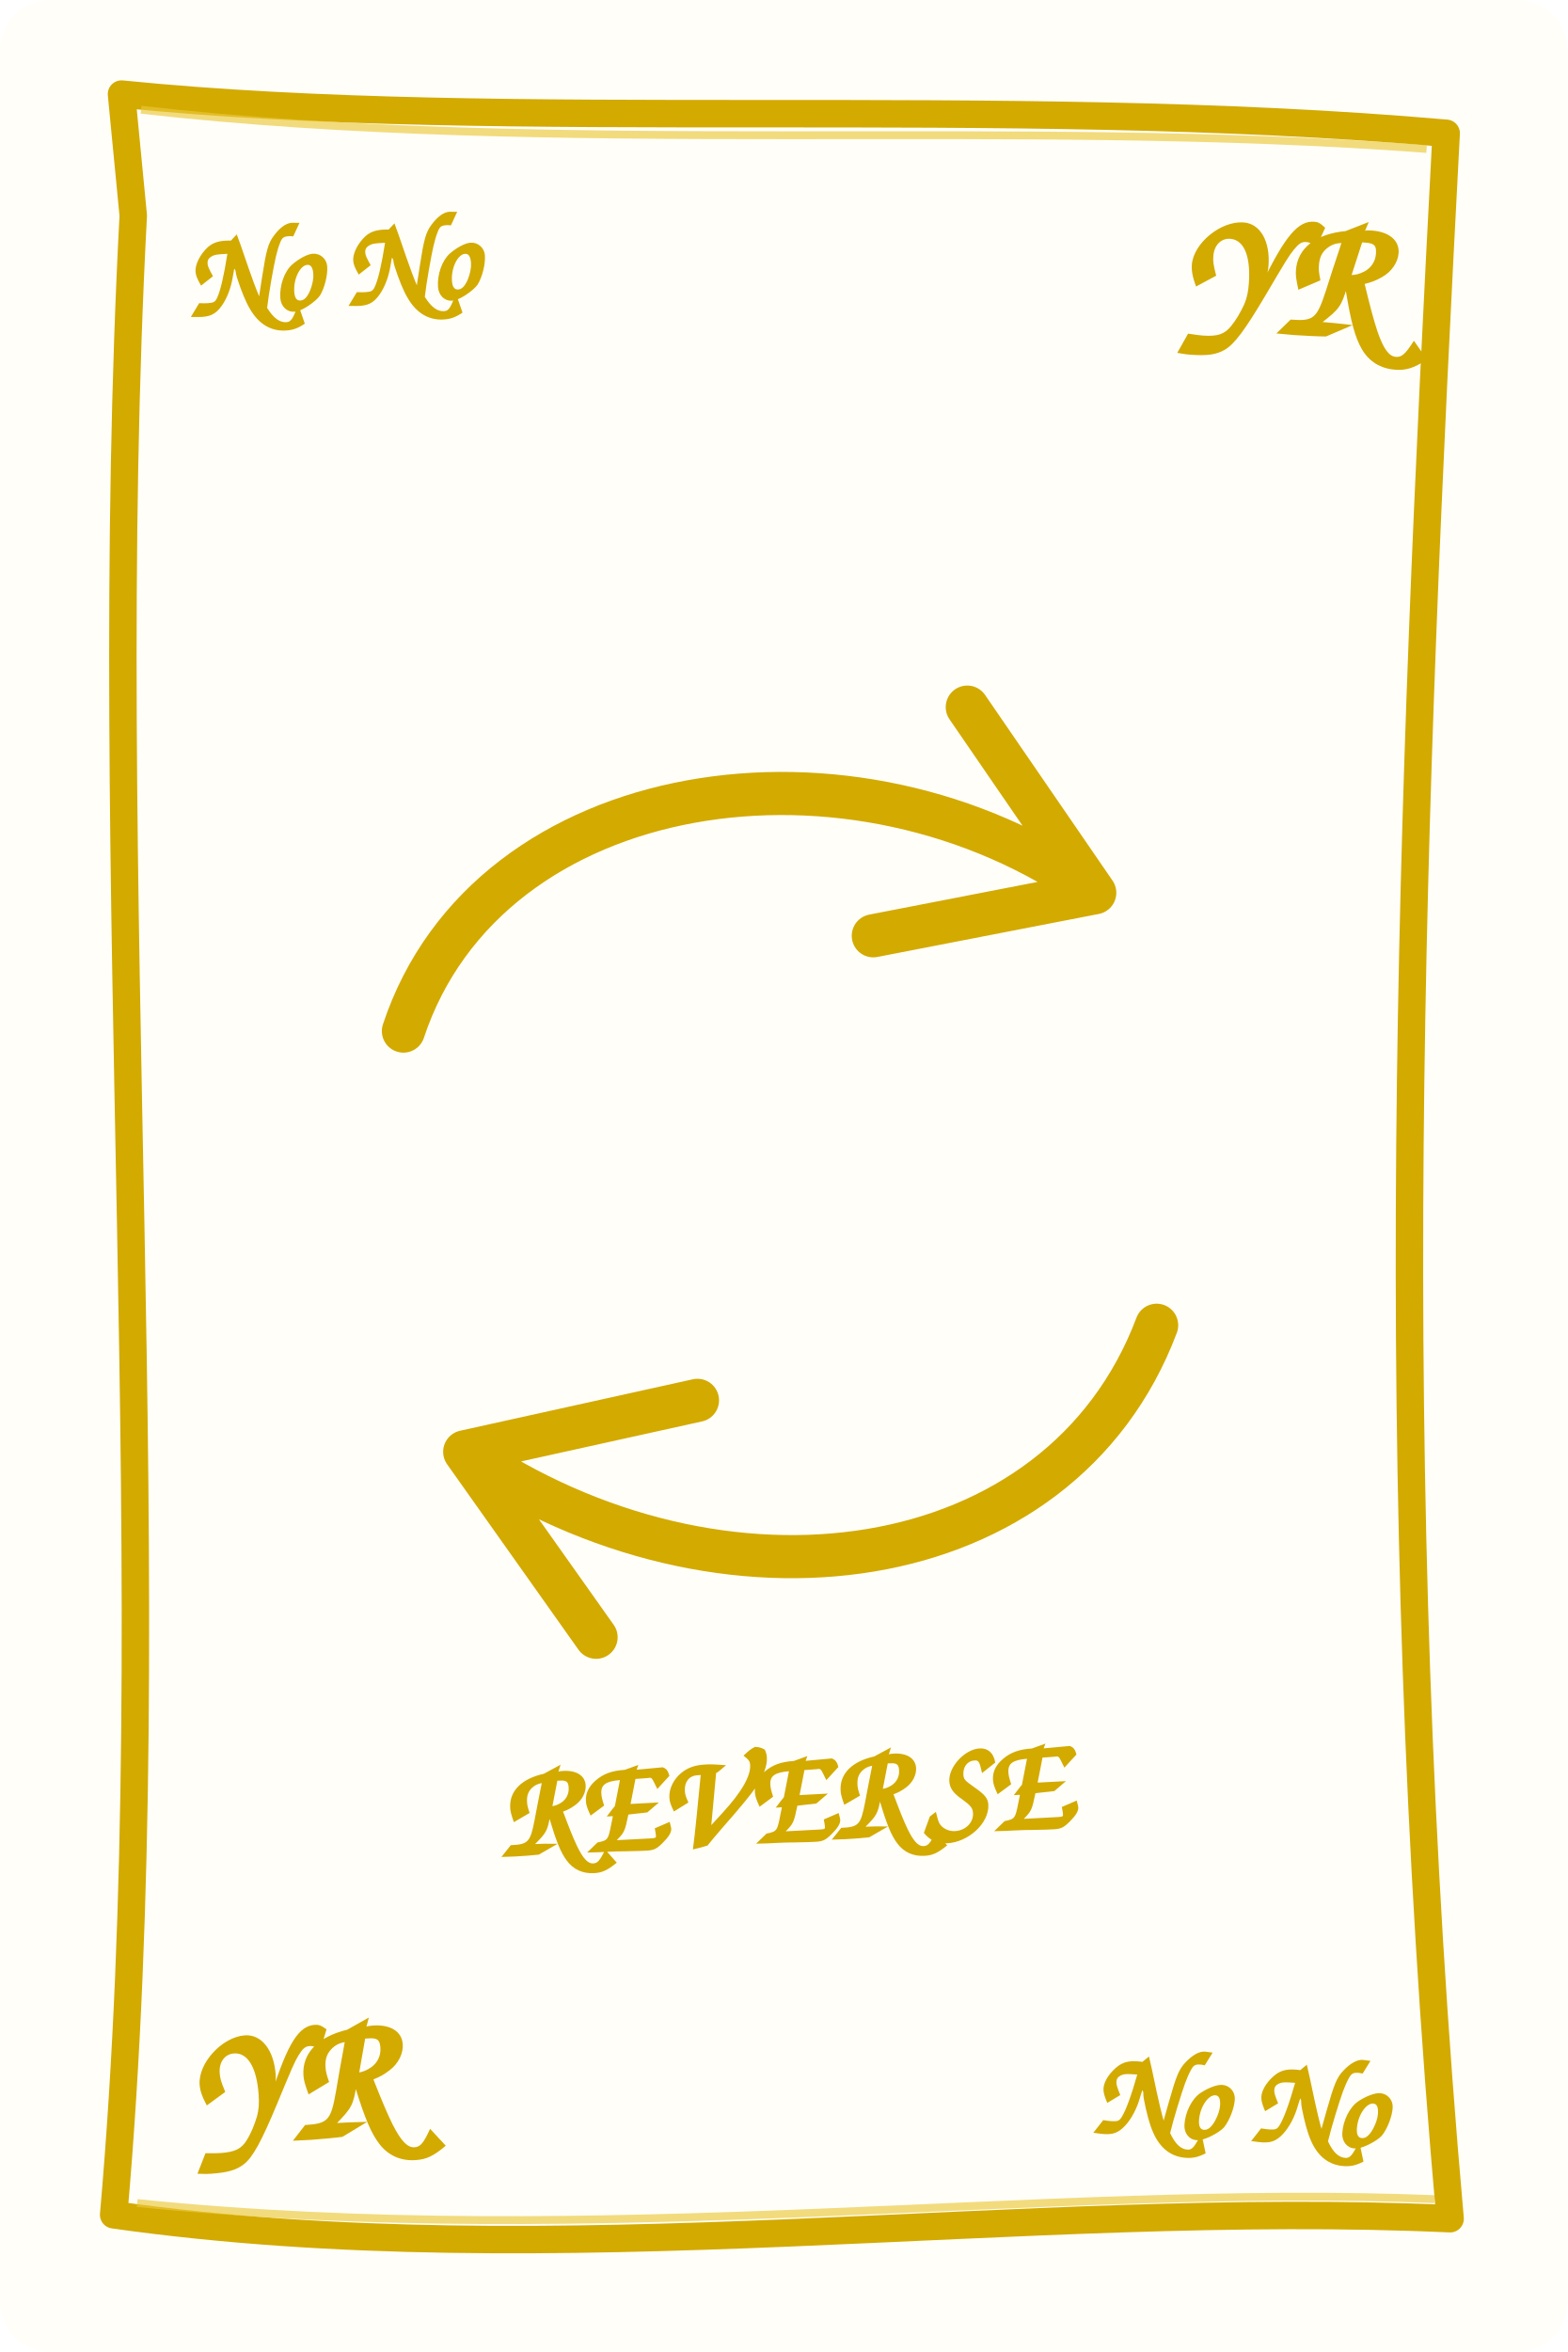
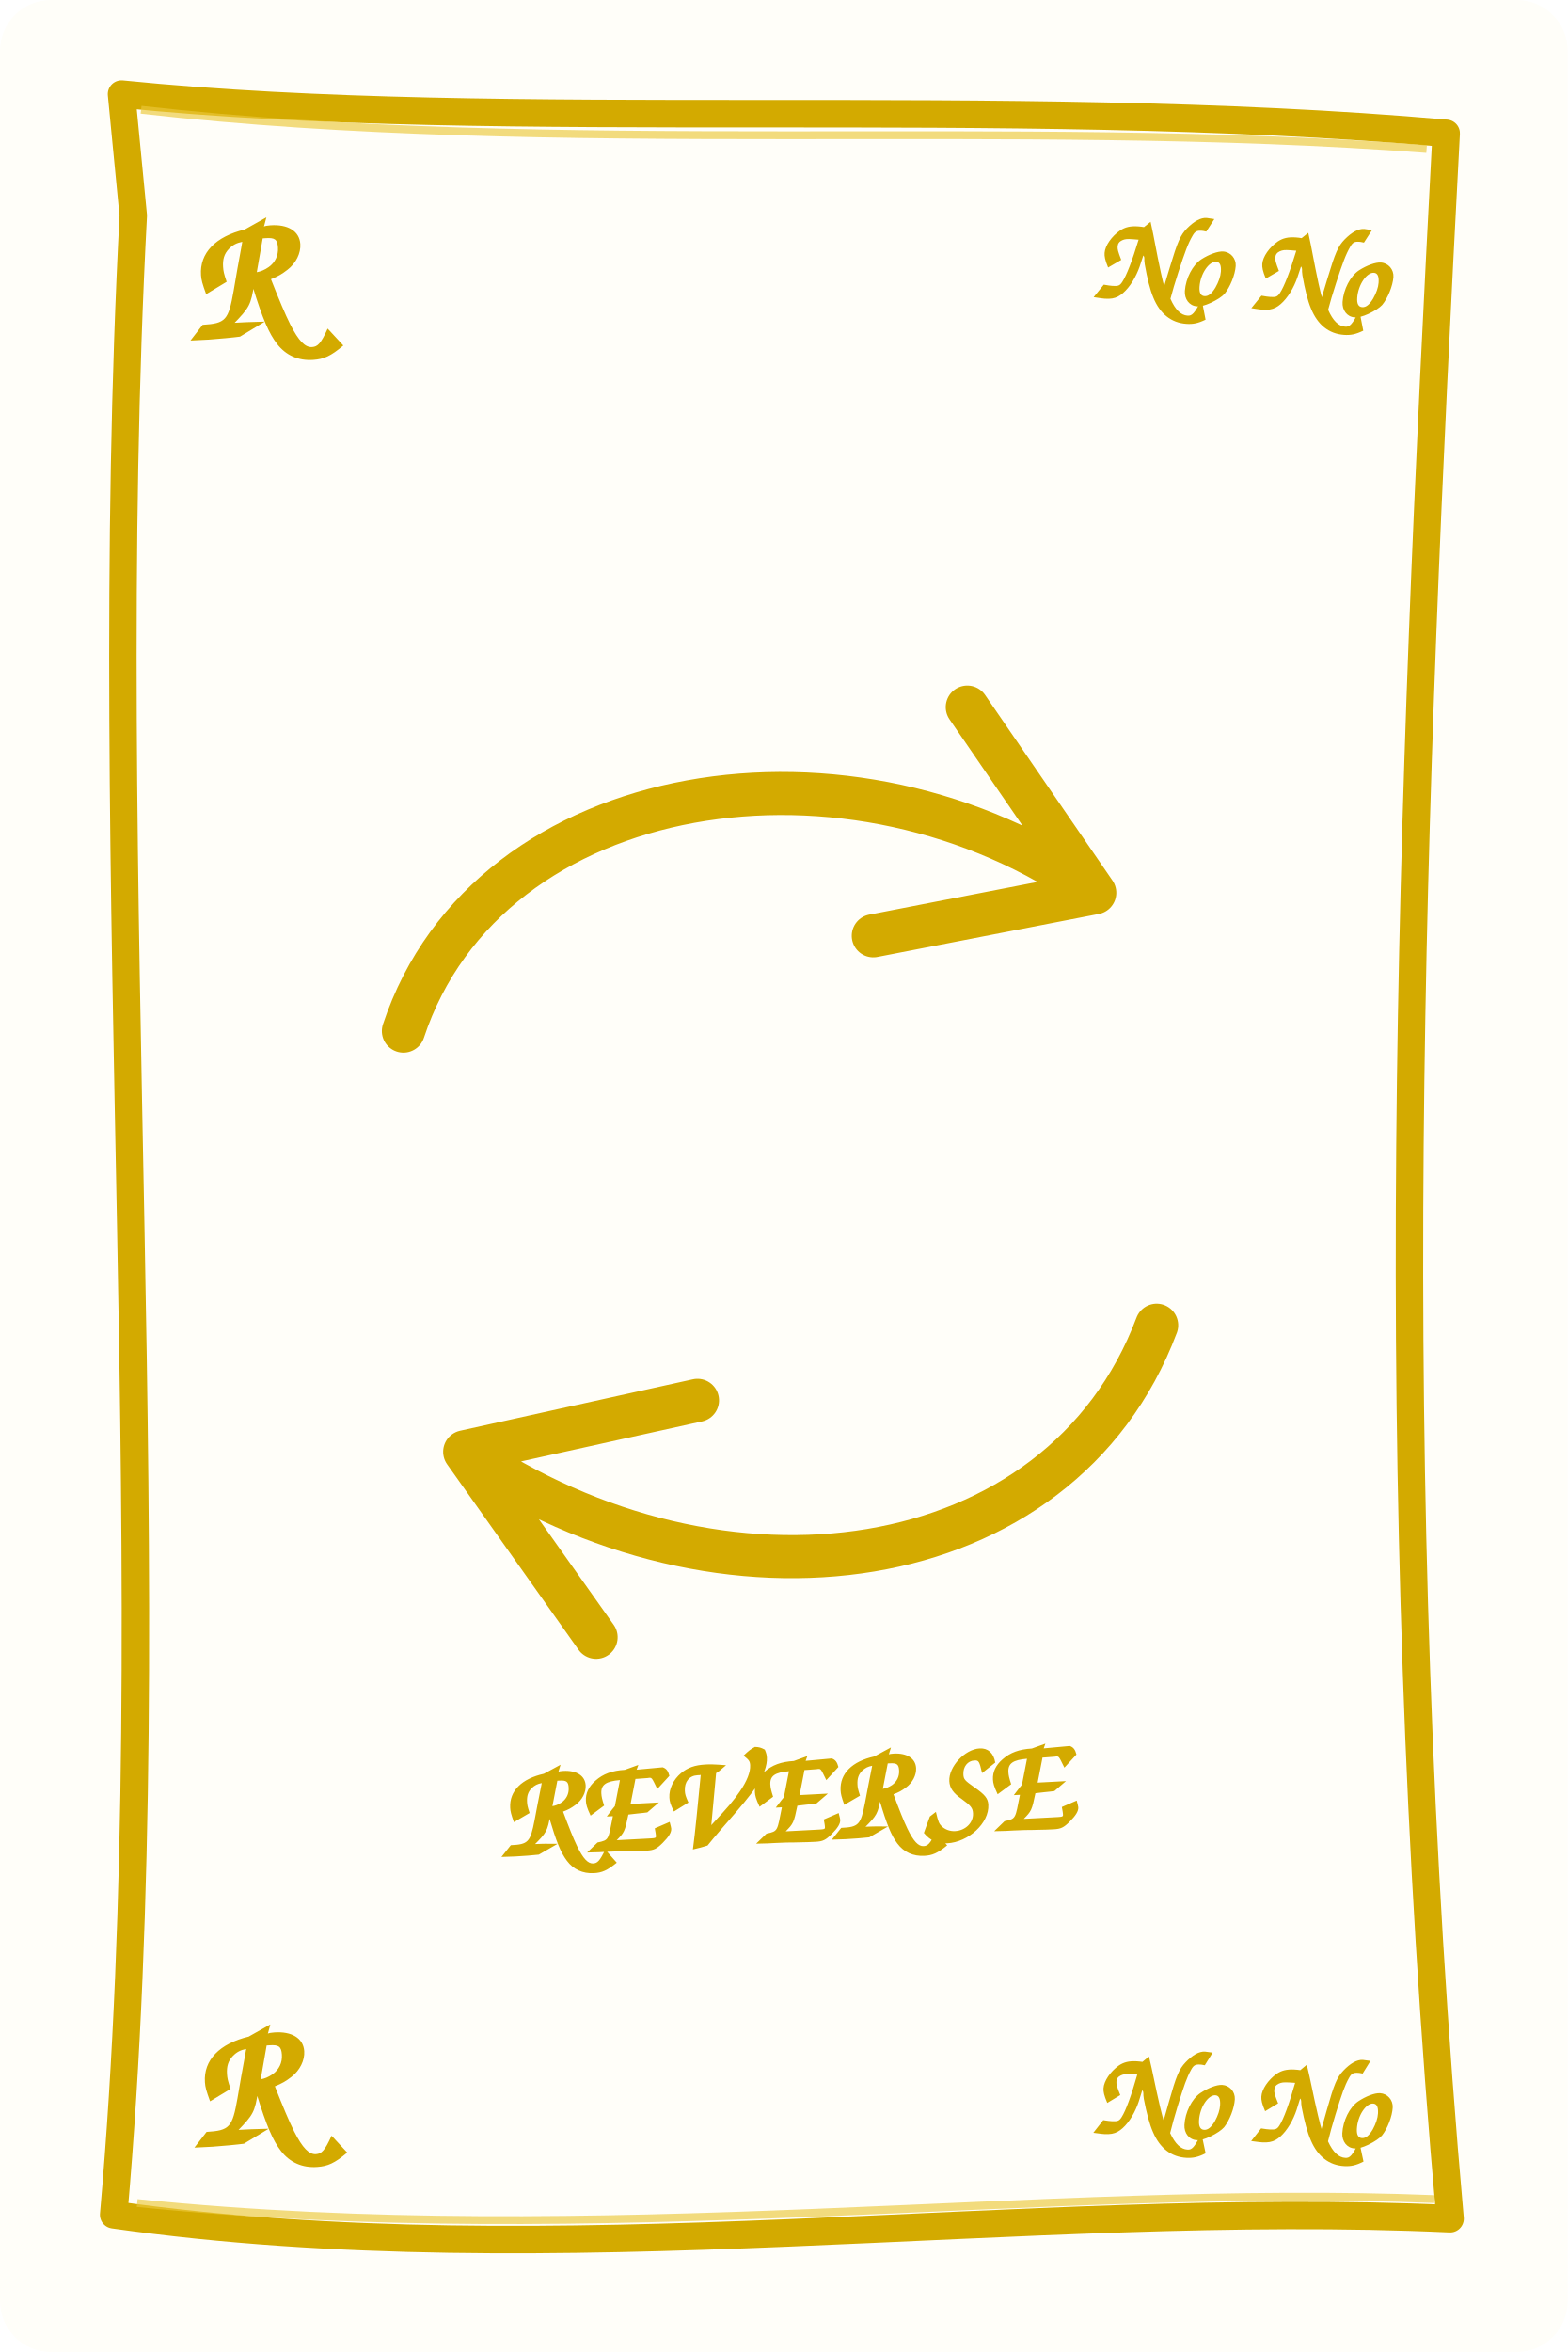
<svg xmlns="http://www.w3.org/2000/svg" viewBox="0 0 400 600" role="img" aria-label="Yellow REVERSE">
  <rect width="400" height="600" rx="13" fill="#fffef9" />
  <path d="M31 24C130 34 255 24 369 34C360 204 353 375 370 566C261 561 142 581 29 565C43 406 25 224 34 55Z" fill="none" stroke="#d3aa00" stroke-width="7" stroke-linejoin="round" stroke-linecap="round" />
  <path d="M36 28C142 40 258 30 364 38M35 562C153 574 267 557 366 561" fill="none" stroke="#ebc83b" stroke-width="2" opacity=".65" />
  <g fill="#d3aa00" font-family="Segoe Print, Comic Sans MS, cursive" font-weight="700">
-     <text x="48" y="81" font-size="31" transform="rotate(-4 48 81)">No No</text>
-     <text x="352" y="87" font-size="45" text-anchor="end" transform="rotate(4 352 87)">YR</text>
-     <text x="49" y="548" font-size="45" transform="rotate(-4 49 548)">YR</text>
+     <text x="48" y="87" font-size="45" transform="rotate(-4 48 87)">R</text>
+     <text x="352" y="81" font-size="31" text-anchor="end" transform="rotate(4 352 81)">No No</text>
+     <text x="49" y="548" font-size="45" transform="rotate(-4 49 548)">R</text>
    <text x="352" y="548" font-size="31" text-anchor="end" transform="rotate(3 352 548)">No No</text>
    <text x="200" y="470" font-size="34" text-anchor="middle" transform="rotate(-3 200 470)">REVERSE</text>
  </g>
  <g fill="none" stroke="#d3aa00" stroke-width="11" stroke-linecap="round" stroke-linejoin="round" transform="rotate(-3 200 300)">
    <path d="M105 258C130 194 224 185 283 232L253 183M283 232L226 240 M293 343C265 407 178 414 115 366L146 415M115 366L175 356" />
  </g>
</svg>
